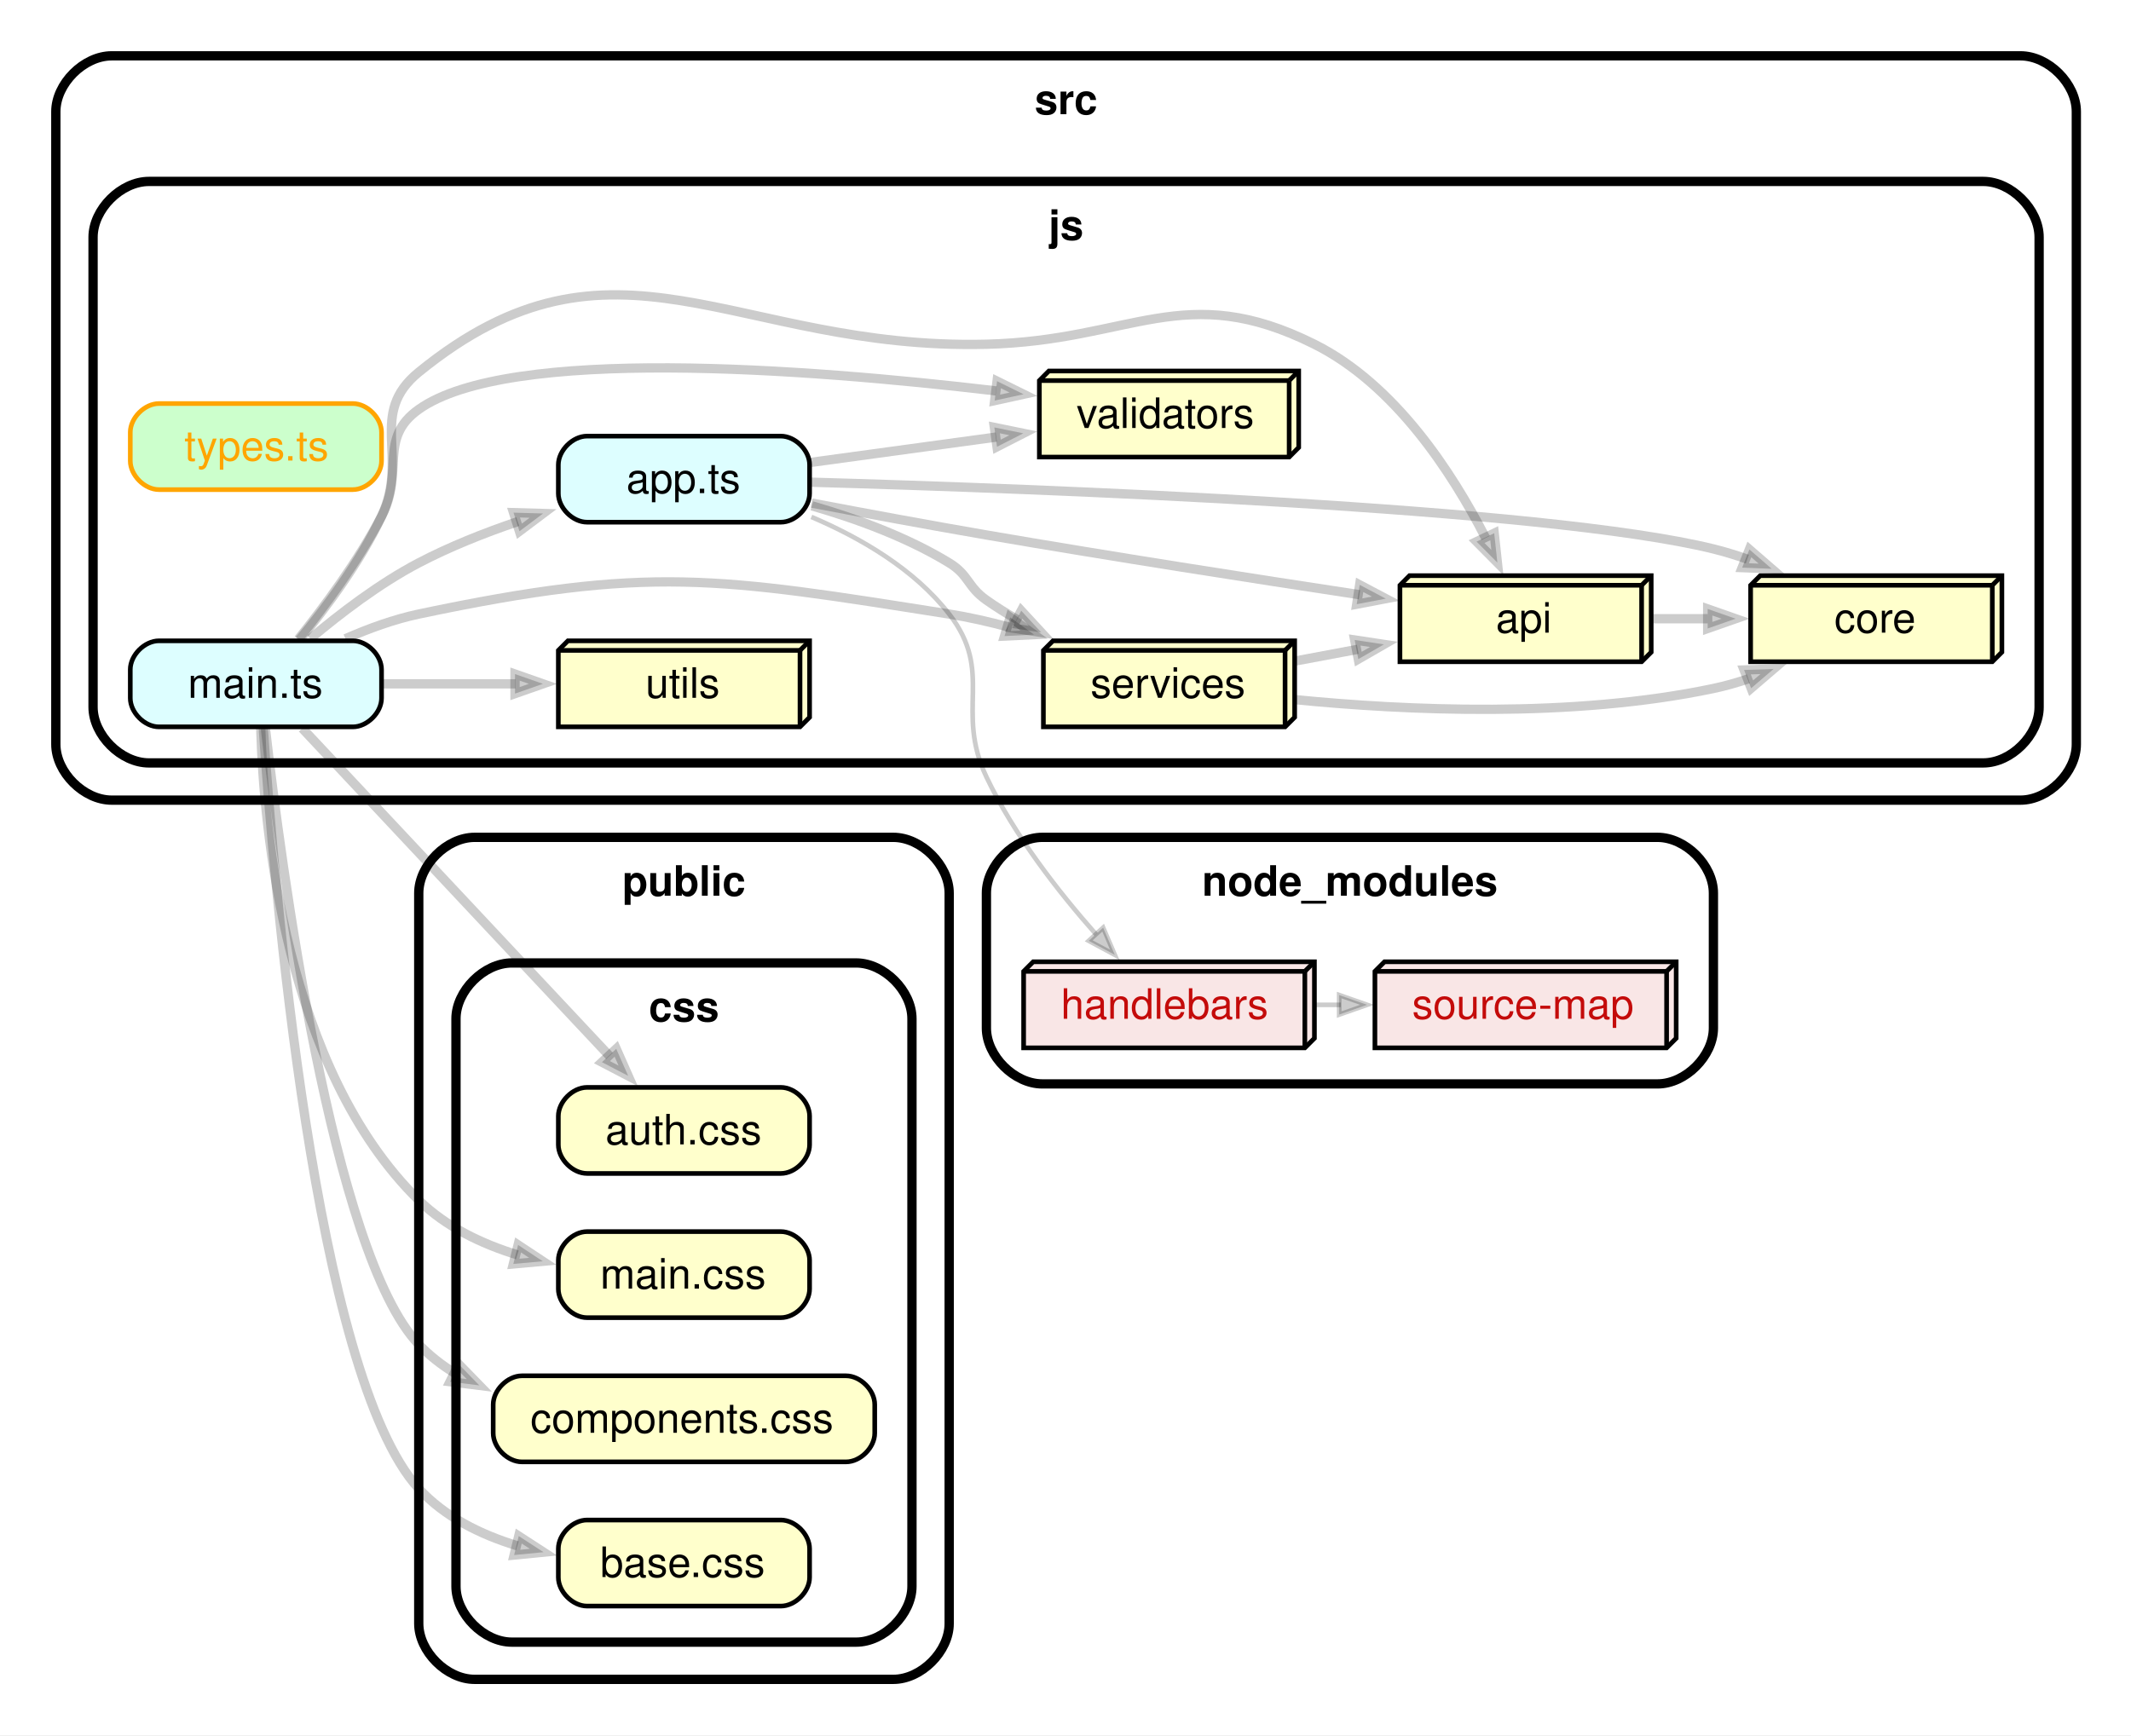
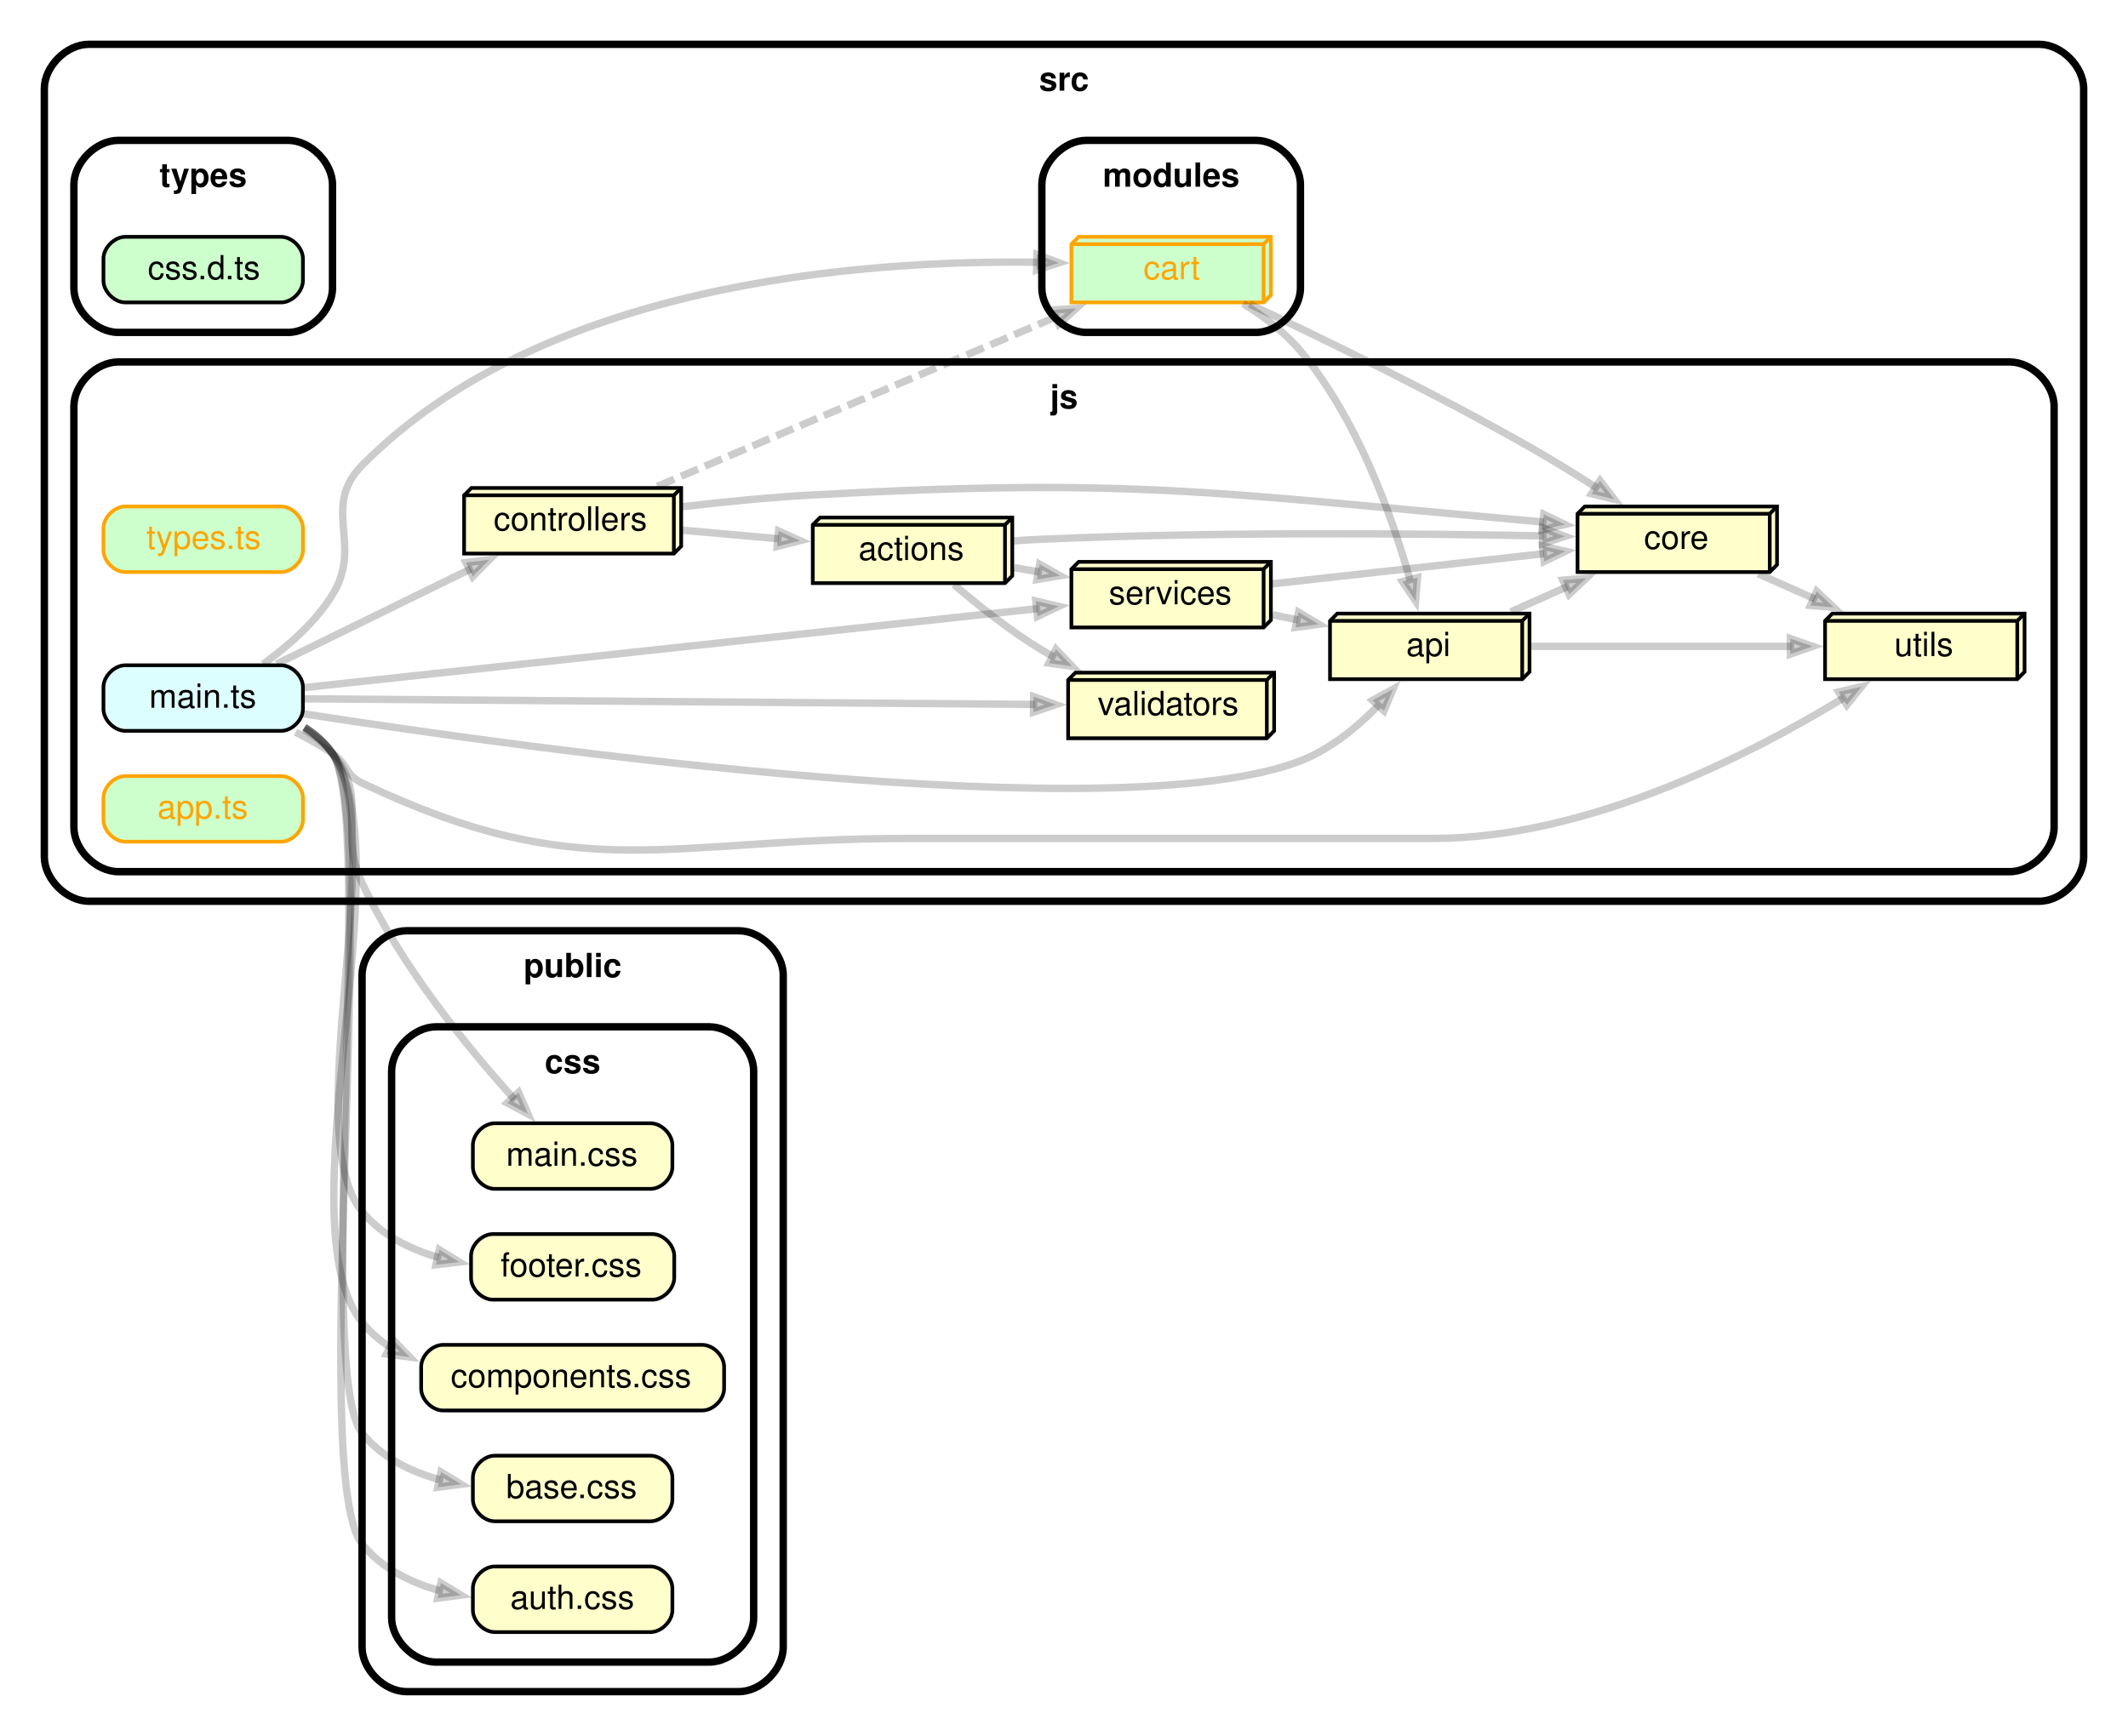
- <svg xmlns="http://www.w3.org/2000/svg" xmlns:xlink="http://www.w3.org/1999/xlink" width="458pt" height="373pt" viewBox="0.00 0.00 458.00 373.00">
-   <g id="graph0" class="graph" transform="scale(1 1) rotate(0) translate(4 369)">
-     <polygon fill="white" stroke="none" points="-4,4 -4,-369 454.25,-369 454.25,4 -4,4" />
+ <svg xmlns="http://www.w3.org/2000/svg" xmlns:xlink="http://www.w3.org/1999/xlink" width="576pt" height="470pt" viewBox="0.00 0.00 576.00 470.00">
+   <g id="graph0" class="graph" transform="scale(1 1) rotate(0) translate(4 466)">
+     <polygon fill="white" stroke="none" points="-4,4 -4,-466 572,-466 572,4 -4,4" />
    <g id="clust1" class="cluster">
-       <path fill="#ffffff" stroke="black" stroke-width="2" d="M220,-136C220,-136 352.25,-136 352.25,-136 358.25,-136 364.25,-142 364.25,-148 364.25,-148 364.25,-177 364.25,-177 364.25,-183 358.25,-189 352.25,-189 352.25,-189 220,-189 220,-189 214,-189 208,-183 208,-177 208,-177 208,-148 208,-148 208,-142 214,-136 220,-136" />
-       <text xml:space="preserve" text-anchor="middle" x="286.12" y="-176.45" font-family="Helvetica,sans-Serif" font-weight="bold" font-size="9.00">node_modules</text>
+       <path fill="#ffffff" stroke="black" stroke-width="2" d="M106,-8C106,-8 196,-8 196,-8 202,-8 208,-14 208,-20 208,-20 208,-202 208,-202 208,-208 202,-214 196,-214 196,-214 106,-214 106,-214 100,-214 94,-208 94,-202 94,-202 94,-20 94,-20 94,-14 100,-8 106,-8" />
+       <text xml:space="preserve" text-anchor="middle" x="151" y="-201.45" font-family="Helvetica,sans-Serif" font-weight="bold" font-size="9.00">public</text>
    </g>
    <g id="clust2" class="cluster">
-       <path fill="#ffffff" stroke="black" stroke-width="2" d="M98,-8C98,-8 188,-8 188,-8 194,-8 200,-14 200,-20 200,-20 200,-177 200,-177 200,-183 194,-189 188,-189 188,-189 98,-189 98,-189 92,-189 86,-183 86,-177 86,-177 86,-20 86,-20 86,-14 92,-8 98,-8" />
-       <text xml:space="preserve" text-anchor="middle" x="143" y="-176.45" font-family="Helvetica,sans-Serif" font-weight="bold" font-size="9.00">public</text>
+       <path fill="#ffffff" stroke="black" stroke-width="2" d="M114,-16C114,-16 188,-16 188,-16 194,-16 200,-22 200,-28 200,-28 200,-176 200,-176 200,-182 194,-188 188,-188 188,-188 114,-188 114,-188 108,-188 102,-182 102,-176 102,-176 102,-28 102,-28 102,-22 108,-16 114,-16" />
+       <text xml:space="preserve" text-anchor="middle" x="151" y="-175.45" font-family="Helvetica,sans-Serif" font-weight="bold" font-size="9.00">css</text>
    </g>
    <g id="clust3" class="cluster">
-       <path fill="#ffffff" stroke="black" stroke-width="2" d="M106,-16C106,-16 180,-16 180,-16 186,-16 192,-22 192,-28 192,-28 192,-150 192,-150 192,-156 186,-162 180,-162 180,-162 106,-162 106,-162 100,-162 94,-156 94,-150 94,-150 94,-28 94,-28 94,-22 100,-16 106,-16" />
-       <text xml:space="preserve" text-anchor="middle" x="143" y="-149.45" font-family="Helvetica,sans-Serif" font-weight="bold" font-size="9.00">css</text>
+       <path fill="#ffffff" stroke="black" stroke-width="2" d="M20,-222C20,-222 548,-222 548,-222 554,-222 560,-228 560,-234 560,-234 560,-442 560,-442 560,-448 554,-454 548,-454 548,-454 20,-454 20,-454 14,-454 8,-448 8,-442 8,-442 8,-234 8,-234 8,-228 14,-222 20,-222" />
+       <text xml:space="preserve" text-anchor="middle" x="284" y="-441.45" font-family="Helvetica,sans-Serif" font-weight="bold" font-size="9.00">src</text>
    </g>
    <g id="clust4" class="cluster">
-       <path fill="#ffffff" stroke="black" stroke-width="2" d="M20,-197C20,-197 430.25,-197 430.25,-197 436.25,-197 442.25,-203 442.25,-209 442.25,-209 442.25,-345 442.25,-345 442.25,-351 436.25,-357 430.25,-357 430.25,-357 20,-357 20,-357 14,-357 8,-351 8,-345 8,-345 8,-209 8,-209 8,-203 14,-197 20,-197" />
-       <text xml:space="preserve" text-anchor="middle" x="225.12" y="-344.45" font-family="Helvetica,sans-Serif" font-weight="bold" font-size="9.00">src</text>
+       <path fill="#ffffff" stroke="black" stroke-width="2" d="M28,-230C28,-230 540,-230 540,-230 546,-230 552,-236 552,-242 552,-242 552,-356 552,-356 552,-362 546,-368 540,-368 540,-368 28,-368 28,-368 22,-368 16,-362 16,-356 16,-356 16,-242 16,-242 16,-236 22,-230 28,-230" />
+       <text xml:space="preserve" text-anchor="middle" x="284" y="-355.45" font-family="Helvetica,sans-Serif" font-weight="bold" font-size="9.00">js</text>
    </g>
    <g id="clust5" class="cluster">
-       <path fill="#ffffff" stroke="black" stroke-width="2" d="M28,-205C28,-205 422.25,-205 422.25,-205 428.25,-205 434.25,-211 434.25,-217 434.25,-217 434.25,-318 434.25,-318 434.25,-324 428.25,-330 422.25,-330 422.25,-330 28,-330 28,-330 22,-330 16,-324 16,-318 16,-318 16,-217 16,-217 16,-211 22,-205 28,-205" />
-       <text xml:space="preserve" text-anchor="middle" x="225.12" y="-317.45" font-family="Helvetica,sans-Serif" font-weight="bold" font-size="9.00">js</text>
+       <path fill="#ffffff" stroke="black" stroke-width="2" d="M290,-376C290,-376 336,-376 336,-376 342,-376 348,-382 348,-388 348,-388 348,-416 348,-416 348,-422 342,-428 336,-428 336,-428 290,-428 290,-428 284,-428 278,-422 278,-416 278,-416 278,-388 278,-388 278,-382 284,-376 290,-376" />
+       <text xml:space="preserve" text-anchor="middle" x="313" y="-415.45" font-family="Helvetica,sans-Serif" font-weight="bold" font-size="9.00">modules</text>
+     </g>
+     <g id="clust6" class="cluster">
+       <path fill="#ffffff" stroke="black" stroke-width="2" d="M28,-376C28,-376 74,-376 74,-376 80,-376 86,-382 86,-388 86,-388 86,-416 86,-416 86,-422 80,-428 74,-428 74,-428 28,-428 28,-428 22,-428 16,-422 16,-416 16,-416 16,-388 16,-388 16,-382 22,-376 28,-376" />
+       <text xml:space="preserve" text-anchor="middle" x="51" y="-415.45" font-family="Helvetica,sans-Serif" font-weight="bold" font-size="9.00">types</text>
    </g>
    <g id="node1" class="node">
      <g id="a_node1">
-         <a xlink:href="node_modules/handlebars" xlink:title="handlebars">
-           <polygon fill="#c40b0a" fill-opacity="0.102" stroke="black" points="278.5,-162.25 218.06,-162.25 216,-160.19 216,-143.75 276.44,-143.75 278.5,-145.81 278.5,-162.25" />
-           <polyline fill="none" stroke="black" points="276.44,-160.19 216,-160.19" />
-           <polyline fill="none" stroke="black" points="276.44,-160.19 276.44,-143.75" />
-           <polyline fill="none" stroke="black" points="276.44,-160.19 278.5,-162.25" />
-           <text xml:space="preserve" text-anchor="start" x="224" y="-150" font-family="Helvetica,sans-Serif" font-size="9.00" fill="#c40b0a">handlebars</text>
+         <a xlink:href="public/css/auth.css" xlink:title="auth.css">
+           <path fill="#ffffcc" stroke="black" d="M172.08,-41.88C172.08,-41.88 129.92,-41.88 129.92,-41.88 126.96,-41.88 124,-38.92 124,-35.96 124,-35.96 124,-30.04 124,-30.04 124,-27.08 126.96,-24.12 129.92,-24.12 129.92,-24.12 172.08,-24.12 172.08,-24.12 175.04,-24.12 178,-27.08 178,-30.04 178,-30.04 178,-35.96 178,-35.96 178,-38.92 175.04,-41.88 172.08,-41.88" />
+           <text xml:space="preserve" text-anchor="start" x="134.12" y="-30.38" font-family="Helvetica,sans-Serif" font-size="9.00">auth.css</text>
        </a>
      </g>
    </g>
    <g id="node2" class="node">
      <g id="a_node2">
-         <a xlink:href="node_modules/source-map" xlink:title="source-map">
-           <polygon fill="#c40b0a" fill-opacity="0.102" stroke="black" points="356.25,-162.25 293.56,-162.25 291.5,-160.19 291.5,-143.75 354.19,-143.75 356.25,-145.81 356.25,-162.25" />
-           <polyline fill="none" stroke="black" points="354.19,-160.19 291.5,-160.19" />
-           <polyline fill="none" stroke="black" points="354.19,-160.19 354.19,-143.75" />
-           <polyline fill="none" stroke="black" points="354.19,-160.19 356.25,-162.25" />
-           <text xml:space="preserve" text-anchor="start" x="299.5" y="-150" font-family="Helvetica,sans-Serif" font-size="9.00" fill="#c40b0a">source-map</text>
-         </a>
-       </g>
-     </g>
-     <g id="edge1" class="edge">
-       <path fill="none" stroke="#000000" stroke-opacity="0.2" d="M278.6,-153C280.44,-153 282.3,-153 284.16,-153" />
-       <polygon fill="#000000" fill-opacity="0.2" stroke="#000000" stroke-opacity="0.2" points="283.82,-155.1 289.82,-153 283.82,-150.9 283.82,-155.1" />
+         <a xlink:href="public/css/base.css" xlink:title="base.css">
+           <path fill="#ffffcc" stroke="black" d="M172.08,-71.88C172.08,-71.88 129.92,-71.88 129.92,-71.88 126.96,-71.88 124,-68.92 124,-65.96 124,-65.96 124,-60.04 124,-60.04 124,-57.08 126.96,-54.12 129.92,-54.12 129.92,-54.12 172.08,-54.12 172.08,-54.12 175.04,-54.12 178,-57.08 178,-60.04 178,-60.04 178,-65.96 178,-65.96 178,-68.92 175.04,-71.88 172.08,-71.88" />
+           <text xml:space="preserve" text-anchor="start" x="133" y="-60.38" font-family="Helvetica,sans-Serif" font-size="9.00">base.css</text>
+         </a>
+       </g>
    </g>
    <g id="node3" class="node">
      <g id="a_node3">
-         <a xlink:href="public/css/auth.css" xlink:title="auth.css">
-           <path fill="#ffffcc" stroke="black" d="M163.83,-135.25C163.83,-135.25 122.17,-135.25 122.17,-135.25 119.08,-135.25 116,-132.17 116,-129.08 116,-129.08 116,-122.92 116,-122.92 116,-119.83 119.08,-116.75 122.17,-116.75 122.17,-116.75 163.83,-116.75 163.83,-116.75 166.92,-116.75 170,-119.83 170,-122.92 170,-122.92 170,-129.08 170,-129.08 170,-132.17 166.92,-135.25 163.83,-135.25" />
-           <text xml:space="preserve" text-anchor="start" x="126.12" y="-123" font-family="Helvetica,sans-Serif" font-size="9.00">auth.css</text>
+         <a xlink:href="public/css/components.css" xlink:title="components.css">
+           <path fill="#ffffcc" stroke="black" d="M186.08,-101.88C186.08,-101.88 115.92,-101.88 115.92,-101.88 112.96,-101.88 110,-98.92 110,-95.96 110,-95.96 110,-90.04 110,-90.04 110,-87.08 112.96,-84.12 115.92,-84.12 115.92,-84.12 186.08,-84.12 186.08,-84.12 189.04,-84.12 192,-87.08 192,-90.04 192,-90.04 192,-95.96 192,-95.96 192,-98.92 189.04,-101.88 186.08,-101.88" />
+           <text xml:space="preserve" text-anchor="start" x="118" y="-90.38" font-family="Helvetica,sans-Serif" font-size="9.00">components.css</text>
        </a>
      </g>
    </g>
    <g id="node4" class="node">
      <g id="a_node4">
-         <a xlink:href="public/css/base.css" xlink:title="base.css">
-           <path fill="#ffffcc" stroke="black" d="M163.83,-42.25C163.83,-42.25 122.17,-42.25 122.17,-42.25 119.08,-42.25 116,-39.17 116,-36.08 116,-36.08 116,-29.92 116,-29.92 116,-26.83 119.08,-23.75 122.17,-23.75 122.17,-23.75 163.83,-23.75 163.83,-23.75 166.92,-23.75 170,-26.83 170,-29.92 170,-29.92 170,-36.08 170,-36.08 170,-39.17 166.92,-42.25 163.83,-42.25" />
-           <text xml:space="preserve" text-anchor="start" x="125" y="-30" font-family="Helvetica,sans-Serif" font-size="9.00">base.css</text>
+         <a xlink:href="public/css/footer.css" xlink:title="footer.css">
+           <path fill="#ffffcc" stroke="black" d="M172.58,-131.88C172.58,-131.88 129.42,-131.88 129.42,-131.88 126.46,-131.88 123.5,-128.92 123.5,-125.96 123.5,-125.96 123.5,-120.04 123.5,-120.04 123.5,-117.08 126.46,-114.12 129.42,-114.12 129.42,-114.12 172.58,-114.12 172.58,-114.12 175.54,-114.12 178.5,-117.08 178.5,-120.04 178.5,-120.04 178.5,-125.96 178.5,-125.96 178.5,-128.92 175.54,-131.88 172.58,-131.88" />
+           <text xml:space="preserve" text-anchor="start" x="131.5" y="-120.38" font-family="Helvetica,sans-Serif" font-size="9.00">footer.css</text>
        </a>
      </g>
    </g>
    <g id="node5" class="node">
      <g id="a_node5">
-         <a xlink:href="public/css/components.css" xlink:title="components.css">
-           <path fill="#ffffcc" stroke="black" d="M177.83,-73.25C177.83,-73.25 108.17,-73.25 108.17,-73.25 105.08,-73.25 102,-70.17 102,-67.08 102,-67.08 102,-60.92 102,-60.92 102,-57.83 105.08,-54.75 108.17,-54.75 108.17,-54.75 177.83,-54.75 177.83,-54.75 180.92,-54.75 184,-57.83 184,-60.92 184,-60.92 184,-67.08 184,-67.08 184,-70.17 180.92,-73.25 177.83,-73.25" />
-           <text xml:space="preserve" text-anchor="start" x="110" y="-61" font-family="Helvetica,sans-Serif" font-size="9.00">components.css</text>
+         <a xlink:href="public/css/main.css" xlink:title="main.css">
+           <path fill="#ffffcc" stroke="black" d="M172.08,-161.88C172.08,-161.88 129.92,-161.88 129.92,-161.88 126.96,-161.88 124,-158.92 124,-155.96 124,-155.96 124,-150.04 124,-150.04 124,-147.08 126.96,-144.12 129.92,-144.12 129.92,-144.12 172.08,-144.12 172.08,-144.12 175.04,-144.12 178,-147.08 178,-150.04 178,-150.04 178,-155.96 178,-155.96 178,-158.92 175.04,-161.88 172.08,-161.88" />
+           <text xml:space="preserve" text-anchor="start" x="133" y="-150.38" font-family="Helvetica,sans-Serif" font-size="9.00">main.css</text>
        </a>
      </g>
    </g>
    <g id="node6" class="node">
      <g id="a_node6">
-         <a xlink:href="public/css/main.css" xlink:title="main.css">
-           <path fill="#ffffcc" stroke="black" d="M163.83,-104.25C163.83,-104.25 122.17,-104.25 122.17,-104.25 119.08,-104.25 116,-101.17 116,-98.08 116,-98.08 116,-91.92 116,-91.92 116,-88.83 119.08,-85.75 122.17,-85.75 122.17,-85.75 163.83,-85.75 163.83,-85.75 166.92,-85.75 170,-88.83 170,-91.92 170,-91.92 170,-98.08 170,-98.08 170,-101.17 166.92,-104.25 163.83,-104.25" />
-           <text xml:space="preserve" text-anchor="start" x="125" y="-92" font-family="Helvetica,sans-Serif" font-size="9.00">main.css</text>
+         <a xlink:href="src/js/actions/" xlink:title="actions">
+           <polygon fill="#ffffcc" stroke="black" points="270,-325.88 217.97,-325.88 216,-323.9 216,-308.12 268.03,-308.12 270,-310.1 270,-325.88" />
+           <polyline fill="none" stroke="black" points="268.03,-323.9 216,-323.9" />
+           <polyline fill="none" stroke="black" points="268.03,-323.9 268.03,-308.12" />
+           <polyline fill="none" stroke="black" points="268.03,-323.9 270,-325.88" />
+           <text xml:space="preserve" text-anchor="start" x="228.38" y="-314.38" font-family="Helvetica,sans-Serif" font-size="9.00">actions</text>
        </a>
      </g>
    </g>
    <g id="node7" class="node">
      <g id="a_node7">
-         <a xlink:href="src/js/api/" xlink:title="api">
-           <polygon fill="#ffffcc" stroke="black" points="350.88,-245.25 298.93,-245.25 296.88,-243.19 296.88,-226.75 348.82,-226.75 350.88,-228.81 350.88,-245.25" />
-           <polyline fill="none" stroke="black" points="348.82,-243.19 296.88,-243.19" />
-           <polyline fill="none" stroke="black" points="348.82,-243.19 348.82,-226.75" />
-           <polyline fill="none" stroke="black" points="348.82,-243.19 350.88,-245.25" />
-           <text xml:space="preserve" text-anchor="start" x="317.5" y="-233" font-family="Helvetica,sans-Serif" font-size="9.00">api</text>
-         </a>
-       </g>
+         <a xlink:href="src/js/core/" xlink:title="core">
+           <polygon fill="#ffffcc" stroke="black" points="477,-328.88 424.97,-328.88 423,-326.9 423,-311.12 475.03,-311.12 477,-313.1 477,-328.88" />
+           <polyline fill="none" stroke="black" points="475.03,-326.9 423,-326.9" />
+           <polyline fill="none" stroke="black" points="475.03,-326.9 475.03,-311.12" />
+           <polyline fill="none" stroke="black" points="475.03,-326.9 477,-328.88" />
+           <text xml:space="preserve" text-anchor="start" x="441" y="-317.38" font-family="Helvetica,sans-Serif" font-size="9.00">core</text>
+         </a>
+       </g>
+     </g>
+     <g id="edge1" class="edge">
+       <path fill="none" stroke="#000000" stroke-width="2" stroke-opacity="0.2" d="M270.34,-319.55C272.93,-319.74 275.51,-319.89 278,-320 324.96,-322.07 379.25,-321.58 413.84,-320.9" />
+       <polygon fill="#000000" fill-opacity="0.2" stroke="#000000" stroke-width="2" stroke-opacity="0.2" points="413.64,-323.01 419.59,-320.78 413.55,-318.81 413.64,-323.01" />
    </g>
    <g id="node8" class="node">
      <g id="a_node8">
-         <a xlink:href="src/js/core/" xlink:title="core">
-           <polygon fill="#ffffcc" stroke="black" points="426.25,-245.25 374.31,-245.25 372.25,-243.19 372.25,-226.75 424.19,-226.75 426.25,-228.81 426.25,-245.25" />
-           <polyline fill="none" stroke="black" points="424.19,-243.19 372.25,-243.19" />
-           <polyline fill="none" stroke="black" points="424.19,-243.19 424.19,-226.75" />
-           <polyline fill="none" stroke="black" points="424.19,-243.19 426.25,-245.25" />
-           <text xml:space="preserve" text-anchor="start" x="390.25" y="-233" font-family="Helvetica,sans-Serif" font-size="9.00">core</text>
+         <a xlink:href="src/js/services/" xlink:title="services">
+           <polygon fill="#ffffcc" stroke="black" points="340,-313.88 287.97,-313.88 286,-311.9 286,-296.12 338.03,-296.12 340,-298.1 340,-313.88" />
+           <polyline fill="none" stroke="black" points="338.03,-311.9 286,-311.9" />
+           <polyline fill="none" stroke="black" points="338.03,-311.9 338.03,-296.12" />
+           <polyline fill="none" stroke="black" points="338.03,-311.9 340,-313.88" />
+           <text xml:space="preserve" text-anchor="start" x="296.12" y="-302.38" font-family="Helvetica,sans-Serif" font-size="9.00">services</text>
        </a>
      </g>
    </g>
    <g id="edge2" class="edge">
-       <path fill="none" stroke="#000000" stroke-width="2" stroke-opacity="0.2" d="M351.37,-236C355.15,-236 359.1,-236 363.02,-236" />
-       <polygon fill="#000000" fill-opacity="0.2" stroke="#000000" stroke-width="2" stroke-opacity="0.2" points="363.02,-238.1 369.02,-236 363.02,-233.9 363.02,-238.1" />
+       <path fill="none" stroke="#000000" stroke-width="2" stroke-opacity="0.2" d="M270.49,-312.33C272.7,-311.93 274.97,-311.54 277.24,-311.13" />
+       <polygon fill="#000000" fill-opacity="0.2" stroke="#000000" stroke-width="2" stroke-opacity="0.2" points="277.4,-313.24 282.94,-310.13 276.67,-309.1 277.4,-313.24" />
    </g>
    <g id="node9" class="node">
      <g id="a_node9">
-         <a xlink:href="src/js/app.ts" xlink:title="app.ts">
-           <path fill="#ddfeff" stroke="black" d="M163.83,-275.25C163.83,-275.25 122.17,-275.25 122.17,-275.25 119.08,-275.25 116,-272.17 116,-269.08 116,-269.08 116,-262.92 116,-262.92 116,-259.83 119.08,-256.75 122.17,-256.75 122.17,-256.75 163.83,-256.75 163.83,-256.75 166.92,-256.75 170,-259.83 170,-262.92 170,-262.92 170,-269.08 170,-269.08 170,-272.17 166.92,-275.25 163.83,-275.25" />
-           <text xml:space="preserve" text-anchor="start" x="130.62" y="-263" font-family="Helvetica,sans-Serif" font-size="9.00">app.ts</text>
-         </a>
-       </g>
-     </g>
-     <g id="edge7" class="edge">
-       <path fill="none" stroke="#000000" stroke-opacity="0.2" d="M170.38,-257.88C181.04,-253.34 192.56,-246.61 200,-237 209.77,-224.38 201.15,-216.41 208,-202 213.93,-189.53 223.49,-177.28 231.57,-168.15" />
-       <polygon fill="#000000" fill-opacity="0.2" stroke="#000000" stroke-opacity="0.2" points="233.09,-169.59 235.59,-163.75 229.99,-166.76 233.09,-169.59" />
+         <a xlink:href="src/js/validators/" xlink:title="validators">
+           <polygon fill="#ffffcc" stroke="black" points="340.88,-283.88 287.1,-283.88 285.12,-281.9 285.12,-266.12 338.9,-266.12 340.88,-268.1 340.88,-283.88" />
+           <polyline fill="none" stroke="black" points="338.9,-281.9 285.12,-281.9" />
+           <polyline fill="none" stroke="black" points="338.9,-281.9 338.9,-266.12" />
+           <polyline fill="none" stroke="black" points="338.9,-281.9 340.88,-283.88" />
+           <text xml:space="preserve" text-anchor="start" x="293.12" y="-272.38" font-family="Helvetica,sans-Serif" font-size="9.00">validators</text>
+         </a>
+       </g>
    </g>
    <g id="edge3" class="edge">
-       <path fill="none" stroke="#000000" stroke-width="2" stroke-opacity="0.2" d="M170.44,-260.86C181.96,-258.67 195.63,-256.13 208,-254 234.87,-249.38 265.37,-244.62 288.18,-241.16" />
-       <polygon fill="#000000" fill-opacity="0.2" stroke="#000000" stroke-width="2" stroke-opacity="0.2" points="288.22,-243.28 293.84,-240.31 287.59,-239.12 288.22,-243.28" />
-     </g>
-     <g id="edge4" class="edge">
-       <path fill="none" stroke="#000000" stroke-width="2" stroke-opacity="0.2" d="M170.15,-265.35C220.28,-263.93 328.15,-259.9 364.25,-251 366.66,-250.41 369.11,-249.65 371.54,-248.8" />
-       <polygon fill="#000000" fill-opacity="0.2" stroke="#000000" stroke-width="2" stroke-opacity="0.2" points="371.98,-250.89 376.78,-246.73 370.43,-246.98 371.98,-250.89" />
+       <path fill="none" stroke="#000000" stroke-width="2" stroke-opacity="0.2" d="M254.21,-307.75C260.71,-302.16 269.48,-295.14 278,-290 278.96,-289.42 279.95,-288.85 280.96,-288.29" />
+       <polygon fill="#000000" fill-opacity="0.2" stroke="#000000" stroke-width="2" stroke-opacity="0.2" points="281.83,-290.2 286.22,-285.6 279.92,-286.46 281.83,-290.2" />
+     </g>
+     <g id="node11" class="node">
+       <g id="a_node11">
+         <a xlink:href="src/js/utils/" xlink:title="utils">
+           <polygon fill="#ffffcc" stroke="black" points="544,-299.88 491.97,-299.88 490,-297.9 490,-282.12 542.03,-282.12 544,-284.1 544,-299.88" />
+           <polyline fill="none" stroke="black" points="542.03,-297.9 490,-297.9" />
+           <polyline fill="none" stroke="black" points="542.03,-297.9 542.03,-282.12" />
+           <polyline fill="none" stroke="black" points="542.03,-297.9 544,-299.88" />
+           <text xml:space="preserve" text-anchor="start" x="508.75" y="-288.38" font-family="Helvetica,sans-Serif" font-size="9.00">utils</text>
+         </a>
+       </g>
+     </g>
+     <g id="edge9" class="edge">
+       <path fill="none" stroke="#000000" stroke-width="2" stroke-opacity="0.2" d="M471.92,-310.66C476.8,-308.49 482.07,-306.14 487.21,-303.84" />
+       <polygon fill="#000000" fill-opacity="0.2" stroke="#000000" stroke-width="2" stroke-opacity="0.2" points="487.73,-305.91 492.35,-301.55 486.02,-302.08 487.73,-305.91" />
+     </g>
+     <g id="edge22" class="edge">
+       <path fill="none" stroke="#000000" stroke-width="2" stroke-opacity="0.2" d="M340.35,-307.93C361.35,-310.26 390.94,-313.55 413.94,-316.1" />
+       <polygon fill="#000000" fill-opacity="0.2" stroke="#000000" stroke-width="2" stroke-opacity="0.2" points="413.51,-318.17 419.71,-316.75 413.98,-314 413.51,-318.17" />
    </g>
    <g id="node10" class="node">
      <g id="a_node10">
-         <a xlink:href="src/js/services/" xlink:title="services">
-           <polygon fill="#ffffcc" stroke="black" points="274.25,-231.25 222.31,-231.25 220.25,-229.19 220.25,-212.75 272.19,-212.75 274.25,-214.81 274.25,-231.25" />
-           <polyline fill="none" stroke="black" points="272.19,-229.19 220.25,-229.19" />
-           <polyline fill="none" stroke="black" points="272.19,-229.19 272.19,-212.75" />
-           <polyline fill="none" stroke="black" points="272.19,-229.19 274.25,-231.25" />
-           <text xml:space="preserve" text-anchor="start" x="230.38" y="-219" font-family="Helvetica,sans-Serif" font-size="9.00">services</text>
-         </a>
-       </g>
+         <a xlink:href="src/js/api/" xlink:title="api">
+           <polygon fill="#ffffcc" stroke="black" points="410,-299.88 357.97,-299.88 356,-297.9 356,-282.12 408.03,-282.12 410,-284.1 410,-299.88" />
+           <polyline fill="none" stroke="black" points="408.03,-297.9 356,-297.9" />
+           <polyline fill="none" stroke="black" points="408.03,-297.9 408.03,-282.12" />
+           <polyline fill="none" stroke="black" points="408.03,-297.9 410,-299.88" />
+           <text xml:space="preserve" text-anchor="start" x="376.62" y="-288.38" font-family="Helvetica,sans-Serif" font-size="9.00">api</text>
+         </a>
+       </g>
+     </g>
+     <g id="edge21" class="edge">
+       <path fill="none" stroke="#000000" stroke-width="2" stroke-opacity="0.2" d="M340.49,-299.55C342.7,-299.09 344.97,-298.62 347.24,-298.16" />
+       <polygon fill="#000000" fill-opacity="0.2" stroke="#000000" stroke-width="2" stroke-opacity="0.2" points="347.5,-300.25 352.96,-296.98 346.66,-296.13 347.5,-300.25" />
+     </g>
+     <g id="edge4" class="edge">
+       <path fill="none" stroke="#000000" stroke-width="2" stroke-opacity="0.2" d="M404.92,-300.34C409.8,-302.51 415.07,-304.86 420.21,-307.16" />
+       <polygon fill="#000000" fill-opacity="0.2" stroke="#000000" stroke-width="2" stroke-opacity="0.2" points="419.02,-308.92 425.35,-309.45 420.73,-305.09 419.02,-308.92" />
    </g>
    <g id="edge5" class="edge">
-       <path fill="none" stroke="#000000" stroke-width="2" stroke-opacity="0.2" d="M170.48,-260.27C180.2,-257.47 191.02,-253.48 200,-248 204.29,-245.38 203.89,-242.89 208,-240 210.08,-238.54 212.3,-237.14 214.59,-235.82" />
-       <polygon fill="#000000" fill-opacity="0.2" stroke="#000000" stroke-width="2" stroke-opacity="0.2" points="215.49,-237.71 219.8,-233.04 213.52,-234 215.49,-237.71" />
-     </g>
-     <g id="node11" class="node">
-       <g id="a_node11">
-         <a xlink:href="src/js/validators/" xlink:title="validators">
-           <polygon fill="#ffffcc" stroke="black" points="275.12,-289.25 221.43,-289.25 219.38,-287.19 219.38,-270.75 273.07,-270.75 275.12,-272.81 275.12,-289.25" />
-           <polyline fill="none" stroke="black" points="273.07,-287.19 219.38,-287.19" />
-           <polyline fill="none" stroke="black" points="273.07,-287.19 273.07,-270.75" />
-           <polyline fill="none" stroke="black" points="273.07,-287.19 275.12,-289.25" />
-           <text xml:space="preserve" text-anchor="start" x="227.38" y="-277" font-family="Helvetica,sans-Serif" font-size="9.00">validators</text>
-         </a>
-       </g>
-     </g>
-     <g id="edge6" class="edge">
-       <path fill="none" stroke="#000000" stroke-width="2" stroke-opacity="0.2" d="M170.33,-269.61C182.45,-271.26 197.01,-273.26 210.13,-275.05" />
-       <polygon fill="#000000" fill-opacity="0.2" stroke="#000000" stroke-width="2" stroke-opacity="0.2" points="209.71,-277.12 215.94,-275.85 210.28,-272.96 209.71,-277.12" />
-     </g>
-     <g id="edge17" class="edge">
-       <path fill="none" stroke="#000000" stroke-width="2" stroke-opacity="0.2" d="M274.35,-226.9C278.7,-227.71 283.28,-228.57 287.82,-229.42" />
-       <polygon fill="#000000" fill-opacity="0.2" stroke="#000000" stroke-width="2" stroke-opacity="0.2" points="287.15,-231.43 293.44,-230.48 287.93,-227.31 287.15,-231.43" />
-     </g>
-     <g id="edge18" class="edge">
-       <path fill="none" stroke="#000000" stroke-width="2" stroke-opacity="0.2" d="M274.37,-218.6C298.09,-216.26 333.9,-214.6 364.25,-221 366.74,-221.52 369.26,-222.24 371.76,-223.08" />
-       <polygon fill="#000000" fill-opacity="0.2" stroke="#000000" stroke-width="2" stroke-opacity="0.2" points="370.84,-224.98 377.19,-225.2 372.36,-221.06 370.84,-224.98" />
+       <path fill="none" stroke="#000000" stroke-width="2" stroke-opacity="0.2" d="M410.39,-291C430.63,-291 458.75,-291 480.88,-291" />
+       <polygon fill="#000000" fill-opacity="0.2" stroke="#000000" stroke-width="2" stroke-opacity="0.2" points="480.62,-293.1 486.62,-291 480.62,-288.9 480.62,-293.1" />
    </g>
    <g id="node12" class="node">
      <g id="a_node12">
-         <a xlink:href="src/js/main.ts" xlink:title="main.ts">
-           <path fill="#ddfeff" stroke="black" d="M71.83,-231.25C71.83,-231.25 30.17,-231.25 30.17,-231.25 27.08,-231.25 24,-228.17 24,-225.08 24,-225.08 24,-218.92 24,-218.92 24,-215.83 27.08,-212.75 30.17,-212.75 30.17,-212.75 71.83,-212.75 71.83,-212.75 74.92,-212.75 78,-215.83 78,-218.92 78,-218.92 78,-225.08 78,-225.08 78,-228.17 74.92,-231.25 71.83,-231.25" />
-           <text xml:space="preserve" text-anchor="start" x="36.38" y="-219" font-family="Helvetica,sans-Serif" font-size="9.00">main.ts</text>
-         </a>
-       </g>
-     </g>
-     <g id="edge8" class="edge">
-       <path fill="none" stroke="#000000" stroke-width="2" stroke-opacity="0.2" d="M60.96,-212.44C76.39,-195.98 108.14,-162.12 126.99,-142.01" />
-       <polygon fill="#000000" fill-opacity="0.2" stroke="#000000" stroke-width="2" stroke-opacity="0.2" points="128.44,-143.54 131.01,-137.73 125.37,-140.67 128.44,-143.54" />
-     </g>
-     <g id="edge9" class="edge">
-       <path fill="none" stroke="#000000" stroke-width="2" stroke-opacity="0.2" d="M52.59,-212.43C54.8,-179.77 63.63,-73.34 86,-49 91.58,-42.93 99.28,-39.11 107.19,-36.71" />
-       <polygon fill="#000000" fill-opacity="0.2" stroke="#000000" stroke-width="2" stroke-opacity="0.2" points="107.49,-38.8 112.82,-35.34 106.5,-34.72 107.49,-38.8" />
-     </g>
-     <g id="edge10" class="edge">
-       <path fill="none" stroke="#000000" stroke-width="2" stroke-opacity="0.2" d="M53.02,-212.58C56.29,-184.05 67.42,-99.41 86,-80 88.3,-77.59 90.94,-75.54 93.79,-73.79" />
-       <polygon fill="#000000" fill-opacity="0.2" stroke="#000000" stroke-width="2" stroke-opacity="0.2" points="94.59,-75.74 99.02,-71.19 92.72,-71.98 94.59,-75.74" />
-     </g>
-     <g id="edge11" class="edge">
-       <path fill="none" stroke="#000000" stroke-width="2" stroke-opacity="0.2" d="M52.04,-212.44C52.66,-191.1 57.23,-139.23 86,-111 91.78,-105.33 99.42,-101.64 107.19,-99.25" />
-       <polygon fill="#000000" fill-opacity="0.2" stroke="#000000" stroke-width="2" stroke-opacity="0.2" points="107.35,-101.38 112.66,-97.87 106.33,-97.3 107.35,-101.38" />
-     </g>
-     <g id="edge13" class="edge">
-       <path fill="none" stroke="#000000" stroke-width="2" stroke-opacity="0.2" d="M60.35,-231.46C66.07,-238.38 73.41,-248.23 78,-258 84.05,-270.88 74.97,-280.01 86,-289 128.09,-323.29 153.73,-293.67 208,-295 239.32,-295.77 250.47,-308.99 278.5,-295 295.78,-286.37 308.1,-267.45 315.3,-253.35" />
-       <polygon fill="#000000" fill-opacity="0.2" stroke="#000000" stroke-width="2" stroke-opacity="0.2" points="317.14,-254.38 317.82,-248.06 313.35,-252.57 317.14,-254.38" />
-     </g>
-     <g id="edge12" class="edge">
-       <path fill="none" stroke="#000000" stroke-width="2" stroke-opacity="0.2" d="M62.68,-231.69C69.07,-237.09 77.57,-243.59 86,-248 92.63,-251.47 100.06,-254.43 107.28,-256.88" />
-       <polygon fill="#000000" fill-opacity="0.2" stroke="#000000" stroke-width="2" stroke-opacity="0.2" points="106.37,-258.8 112.72,-258.62 107.64,-254.8 106.37,-258.8" />
-     </g>
-     <g id="edge14" class="edge">
-       <path fill="none" stroke="#000000" stroke-width="2" stroke-opacity="0.2" d="M70.24,-231.7C75.21,-233.88 80.7,-235.88 86,-237 135.58,-247.45 149.95,-244.91 200,-237 204.16,-236.34 208.45,-235.37 212.67,-234.24" />
-       <polygon fill="#000000" fill-opacity="0.2" stroke="#000000" stroke-width="2" stroke-opacity="0.2" points="213.1,-236.3 218.25,-232.58 211.9,-232.27 213.1,-236.3" />
-     </g>
-     <g id="edge16" class="edge">
-       <path fill="none" stroke="#000000" stroke-width="2" stroke-opacity="0.2" d="M60.11,-231.58C65.71,-238.56 73.01,-248.43 78,-258 83,-267.6 77.18,-274.73 86,-281 105.18,-294.64 169.01,-289.81 210.09,-284.97" />
-       <polygon fill="#000000" fill-opacity="0.2" stroke="#000000" stroke-width="2" stroke-opacity="0.2" points="210.29,-287.06 215.99,-284.25 209.78,-282.89 210.29,-287.06" />
+         <a xlink:href="src/js/app.ts" xlink:title="no-orphans">
+           <path fill="#ccffcc" stroke="orange" d="M72.08,-255.88C72.08,-255.88 29.92,-255.88 29.92,-255.88 26.96,-255.88 24,-252.92 24,-249.96 24,-249.96 24,-244.04 24,-244.04 24,-241.08 26.96,-238.12 29.92,-238.12 29.92,-238.12 72.08,-238.12 72.08,-238.12 75.04,-238.12 78,-241.08 78,-244.04 78,-244.04 78,-249.96 78,-249.96 78,-252.92 75.04,-255.88 72.08,-255.88" />
+           <text xml:space="preserve" text-anchor="start" x="38.62" y="-244.38" font-family="Helvetica,sans-Serif" font-size="9.00" fill="orange">app.ts</text>
+         </a>
+       </g>
    </g>
    <g id="node13" class="node">
      <g id="a_node13">
-         <a xlink:href="src/js/utils/" xlink:title="utils">
-           <polygon fill="#ffffcc" stroke="black" points="170,-231.25 118.06,-231.25 116,-229.19 116,-212.75 167.94,-212.75 170,-214.81 170,-231.25" />
-           <polyline fill="none" stroke="black" points="167.94,-229.19 116,-229.19" />
-           <polyline fill="none" stroke="black" points="167.94,-229.19 167.94,-212.75" />
-           <polyline fill="none" stroke="black" points="167.94,-229.19 170,-231.25" />
-           <text xml:space="preserve" text-anchor="start" x="134.75" y="-219" font-family="Helvetica,sans-Serif" font-size="9.00">utils</text>
-         </a>
-       </g>
-     </g>
-     <g id="edge15" class="edge">
-       <path fill="none" stroke="#000000" stroke-width="2" stroke-opacity="0.2" d="M78.03,-222C87,-222 97.2,-222 106.78,-222" />
-       <polygon fill="#000000" fill-opacity="0.2" stroke="#000000" stroke-width="2" stroke-opacity="0.2" points="106.69,-224.1 112.69,-222 106.69,-219.9 106.69,-224.1" />
+         <a xlink:href="src/js/controllers/" xlink:title="controllers">
+           <polygon fill="#ffffcc" stroke="black" points="180.38,-333.88 123.6,-333.88 121.62,-331.9 121.62,-316.12 178.4,-316.12 180.38,-318.1 180.38,-333.88" />
+           <polyline fill="none" stroke="black" points="178.4,-331.9 121.62,-331.9" />
+           <polyline fill="none" stroke="black" points="178.4,-331.9 178.4,-316.12" />
+           <polyline fill="none" stroke="black" points="178.4,-331.9 180.38,-333.88" />
+           <text xml:space="preserve" text-anchor="start" x="129.62" y="-322.38" font-family="Helvetica,sans-Serif" font-size="9.00">controllers</text>
+         </a>
+       </g>
+     </g>
+     <g id="edge6" class="edge">
+       <path fill="none" stroke="#000000" stroke-width="2" stroke-opacity="0.2" d="M180.48,-322.47C188.81,-321.73 198.02,-320.91 206.72,-320.14" />
+       <polygon fill="#000000" fill-opacity="0.2" stroke="#000000" stroke-width="2" stroke-opacity="0.2" points="206.74,-322.24 212.53,-319.62 206.37,-318.06 206.74,-322.24" />
+     </g>
+     <g id="edge7" class="edge">
+       <path fill="none" stroke="#000000" stroke-width="2" stroke-opacity="0.2" d="M180.62,-328.8C191.65,-330.09 204.39,-331.37 216,-332 302.15,-336.7 324.06,-332.65 410,-325 411.27,-324.89 412.57,-324.76 413.88,-324.63" />
+       <polygon fill="#000000" fill-opacity="0.2" stroke="#000000" stroke-width="2" stroke-opacity="0.2" points="413.86,-326.75 419.59,-324 413.39,-322.57 413.86,-326.75" />
    </g>
    <g id="node14" class="node">
      <g id="a_node14">
+         <a xlink:href="src/modules/cart/" xlink:title="no-orphans">
+           <polygon fill="#ccffcc" stroke="orange" points="340,-401.88 287.97,-401.88 286,-399.9 286,-384.12 338.03,-384.12 340,-386.1 340,-401.88" />
+           <polyline fill="none" stroke="orange" points="338.03,-399.9 286,-399.9" />
+           <polyline fill="none" stroke="orange" points="338.03,-399.9 338.03,-384.12" />
+           <polyline fill="none" stroke="orange" points="338.03,-399.9 340,-401.88" />
+           <text xml:space="preserve" text-anchor="start" x="305.5" y="-390.38" font-family="Helvetica,sans-Serif" font-size="9.00" fill="orange">cart</text>
+         </a>
+       </g>
+     </g>
+     <g id="edge8" class="edge">
+       <path fill="none" stroke="#000000" stroke-width="2" stroke-dasharray="5,2" stroke-opacity="0.2" d="M173.91,-334.31C201.96,-346.23 250.68,-366.94 282.11,-380.3" />
+       <polygon fill="#000000" fill-opacity="0.2" stroke="#000000" stroke-width="2" stroke-opacity="0.2" points="280.97,-382.09 287.31,-382.51 282.61,-378.23 280.97,-382.09" />
+     </g>
+     <g id="edge23" class="edge">
+       <path fill="none" stroke="#000000" stroke-width="2" stroke-opacity="0.2" d="M334.18,-383.68C353.83,-374.42 384.4,-359.55 410,-345 415.96,-341.61 422.28,-337.71 428.05,-334.01" />
+       <polygon fill="#000000" fill-opacity="0.2" stroke="#000000" stroke-width="2" stroke-opacity="0.2" points="429.08,-335.84 432.96,-330.81 426.79,-332.32 429.08,-335.84" />
+     </g>
+     <g id="edge24" class="edge">
+       <path fill="none" stroke="#000000" stroke-width="2" stroke-opacity="0.2" d="M332.5,-383.8C338.03,-380.37 343.75,-376.06 348,-371 363.41,-352.68 372.77,-326.35 377.67,-308.97" />
+       <polygon fill="#000000" fill-opacity="0.2" stroke="#000000" stroke-width="2" stroke-opacity="0.2" points="379.68,-309.6 379.17,-303.27 375.61,-308.53 379.68,-309.6" />
+     </g>
+     <g id="node15" class="node">
+       <g id="a_node15">
+         <a xlink:href="src/js/main.ts" xlink:title="main.ts">
+           <path fill="#ddfeff" stroke="black" d="M72.08,-285.88C72.08,-285.88 29.92,-285.88 29.92,-285.88 26.96,-285.88 24,-282.92 24,-279.96 24,-279.96 24,-274.04 24,-274.04 24,-271.08 26.96,-268.12 29.92,-268.12 29.92,-268.12 72.08,-268.12 72.08,-268.12 75.04,-268.12 78,-271.08 78,-274.04 78,-274.04 78,-279.96 78,-279.96 78,-282.92 75.04,-285.88 72.08,-285.88" />
+           <text xml:space="preserve" text-anchor="start" x="36.38" y="-274.38" font-family="Helvetica,sans-Serif" font-size="9.00">main.ts</text>
+         </a>
+       </g>
+     </g>
+     <g id="edge15" class="edge">
+       <path fill="none" stroke="#000000" stroke-width="2" stroke-opacity="0.2" d="M78.45,-269.1C81.4,-267.22 84.04,-264.88 86,-262 99.36,-242.31 79.16,-66.6 94,-48 99.21,-41.47 106.92,-37.6 114.97,-35.35" />
+       <polygon fill="#000000" fill-opacity="0.2" stroke="#000000" stroke-width="2" stroke-opacity="0.2" points="115.34,-37.41 120.78,-34.12 114.47,-33.31 115.34,-37.41" />
+     </g>
+     <g id="edge16" class="edge">
+       <path fill="none" stroke="#000000" stroke-width="2" stroke-opacity="0.2" d="M78.43,-269.09C81.39,-267.21 84.03,-264.88 86,-262 97.54,-245.1 81.19,-93.96 94,-78 99.23,-71.49 106.95,-67.62 115,-65.37" />
+       <polygon fill="#000000" fill-opacity="0.2" stroke="#000000" stroke-width="2" stroke-opacity="0.2" points="115.37,-67.44 120.8,-64.14 114.5,-63.33 115.37,-67.44" />
+     </g>
+     <g id="edge17" class="edge">
+       <path fill="none" stroke="#000000" stroke-width="2" stroke-opacity="0.2" d="M78.41,-269.08C81.37,-267.19 84.02,-264.87 86,-262 105.45,-233.79 72.44,-134.64 94,-108 96.15,-105.34 98.72,-103.12 101.56,-101.28" />
+       <polygon fill="#000000" fill-opacity="0.2" stroke="#000000" stroke-width="2" stroke-opacity="0.2" points="102.49,-103.16 106.89,-98.58 100.59,-99.41 102.49,-103.16" />
+     </g>
+     <g id="edge18" class="edge">
+       <path fill="none" stroke="#000000" stroke-width="2" stroke-opacity="0.2" d="M78.37,-269.06C81.34,-267.17 84,-264.86 86,-262 101.82,-239.37 76.49,-159.35 94,-138 99.2,-131.66 106.77,-127.83 114.67,-125.56" />
+       <polygon fill="#000000" fill-opacity="0.2" stroke="#000000" stroke-width="2" stroke-opacity="0.2" points="114.91,-127.66 120.32,-124.32 114,-123.56 114.91,-127.66" />
+     </g>
+     <g id="edge19" class="edge">
+       <path fill="none" stroke="#000000" stroke-width="2" stroke-opacity="0.2" d="M78.29,-268.53C81.19,-266.74 83.86,-264.59 86,-262 96.16,-249.69 87.26,-241.46 94,-227 104.41,-204.66 122.38,-182.6 135.15,-168.46" />
+       <polygon fill="#000000" fill-opacity="0.2" stroke="#000000" stroke-width="2" stroke-opacity="0.2" points="136.36,-170.24 138.89,-164.41 133.28,-167.39 136.36,-170.24" />
+     </g>
+     <g id="edge12" class="edge">
+       <path fill="none" stroke="#000000" stroke-width="2" stroke-opacity="0.2" d="M78.36,-279.84C125.47,-284.91 224.1,-295.53 276.89,-301.22" />
+       <polygon fill="#000000" fill-opacity="0.2" stroke="#000000" stroke-width="2" stroke-opacity="0.2" points="276.37,-303.27 282.56,-301.83 276.82,-299.1 276.37,-303.27" />
+     </g>
+     <g id="edge14" class="edge">
+       <path fill="none" stroke="#000000" stroke-width="2" stroke-opacity="0.2" d="M78.36,-276.8C125.22,-276.44 223.08,-275.68 276.06,-275.28" />
+       <polygon fill="#000000" fill-opacity="0.2" stroke="#000000" stroke-width="2" stroke-opacity="0.2" points="275.78,-277.38 281.76,-275.23 275.75,-273.18 275.78,-277.38" />
+     </g>
+     <g id="edge10" class="edge">
+       <path fill="none" stroke="#000000" stroke-width="2" stroke-opacity="0.2" d="M78.08,-272.76C140.93,-262.98 299.16,-241.08 348,-260 356.03,-263.11 363.33,-269.1 369.08,-274.99" />
+       <polygon fill="#000000" fill-opacity="0.2" stroke="#000000" stroke-width="2" stroke-opacity="0.2" points="367.5,-276.37 373.07,-279.43 370.62,-273.56 367.5,-276.37" />
+     </g>
+     <g id="edge13" class="edge">
+       <path fill="none" stroke="#000000" stroke-width="2" stroke-opacity="0.2" d="M76.01,-267.76C79.48,-266.04 82.91,-264.11 86,-262 90.15,-259.16 89.46,-256.16 94,-254 153.73,-225.65 175.89,-239 242,-239 242,-239 242,-239 384,-239 425.56,-239 469.68,-261.59 494.93,-276.99" />
+       <polygon fill="#000000" fill-opacity="0.2" stroke="#000000" stroke-width="2" stroke-opacity="0.2" points="493.68,-278.68 499.88,-280.09 495.91,-275.13 493.68,-278.68" />
+     </g>
+     <g id="edge11" class="edge">
+       <path fill="none" stroke="#000000" stroke-width="2" stroke-opacity="0.2" d="M70.9,-286.25C85.81,-293.56 106.8,-303.84 123.41,-311.97" />
+       <polygon fill="#000000" fill-opacity="0.2" stroke="#000000" stroke-width="2" stroke-opacity="0.2" points="122.13,-313.69 128.44,-314.44 123.98,-309.92 122.13,-313.69" />
+     </g>
+     <g id="edge20" class="edge">
+       <path fill="none" stroke="#000000" stroke-width="2" stroke-opacity="0.2" d="M67.2,-286.19C73.92,-291 81.34,-297.45 86,-305 94.39,-318.58 82.79,-328.64 94,-340 142.56,-389.24 228.63,-395.67 276.82,-394.99" />
+       <polygon fill="#000000" fill-opacity="0.2" stroke="#000000" stroke-width="2" stroke-opacity="0.2" points="276.67,-397.09 282.62,-394.85 276.57,-392.9 276.67,-397.09" />
+     </g>
+     <g id="node16" class="node">
+       <g id="a_node16">
        <a xlink:href="src/js/types.ts" xlink:title="no-orphans">
-           <path fill="#ccffcc" stroke="orange" d="M71.83,-282.25C71.83,-282.25 30.17,-282.25 30.17,-282.25 27.08,-282.25 24,-279.17 24,-276.08 24,-276.08 24,-269.92 24,-269.92 24,-266.83 27.08,-263.75 30.17,-263.75 30.17,-263.75 71.83,-263.75 71.83,-263.75 74.92,-263.75 78,-266.83 78,-269.92 78,-269.92 78,-276.08 78,-276.08 78,-279.17 74.92,-282.25 71.83,-282.25" />
-           <text xml:space="preserve" text-anchor="start" x="35.62" y="-270" font-family="Helvetica,sans-Serif" font-size="9.00" fill="orange">types.ts</text>
+           <path fill="#ccffcc" stroke="orange" d="M72.08,-328.88C72.08,-328.88 29.92,-328.88 29.92,-328.88 26.96,-328.88 24,-325.92 24,-322.96 24,-322.96 24,-317.04 24,-317.04 24,-314.08 26.96,-311.12 29.92,-311.12 29.92,-311.12 72.08,-311.12 72.08,-311.12 75.04,-311.12 78,-314.08 78,-317.04 78,-317.04 78,-322.96 78,-322.96 78,-325.92 75.04,-328.88 72.08,-328.88" />
+           <text xml:space="preserve" text-anchor="start" x="35.62" y="-317.38" font-family="Helvetica,sans-Serif" font-size="9.00" fill="orange">types.ts</text>
+         </a>
+       </g>
+     </g>
+     <g id="node17" class="node">
+       <g id="a_node17">
+         <a xlink:href="src/types/css.d.ts" xlink:title="css.d.ts">
+           <path fill="#ccffcc" stroke="black" d="M72.08,-401.88C72.08,-401.88 29.92,-401.88 29.92,-401.88 26.96,-401.88 24,-398.92 24,-395.96 24,-395.96 24,-390.04 24,-390.04 24,-387.08 26.96,-384.12 29.92,-384.12 29.92,-384.12 72.08,-384.12 72.08,-384.12 75.04,-384.12 78,-387.08 78,-390.04 78,-390.04 78,-395.96 78,-395.96 78,-398.92 75.04,-401.88 72.08,-401.88" />
+           <text xml:space="preserve" text-anchor="start" x="36" y="-390.38" font-family="Helvetica,sans-Serif" font-size="9.00">css.d.ts</text>
        </a>
      </g>
    </g>
  </g>
</svg>
